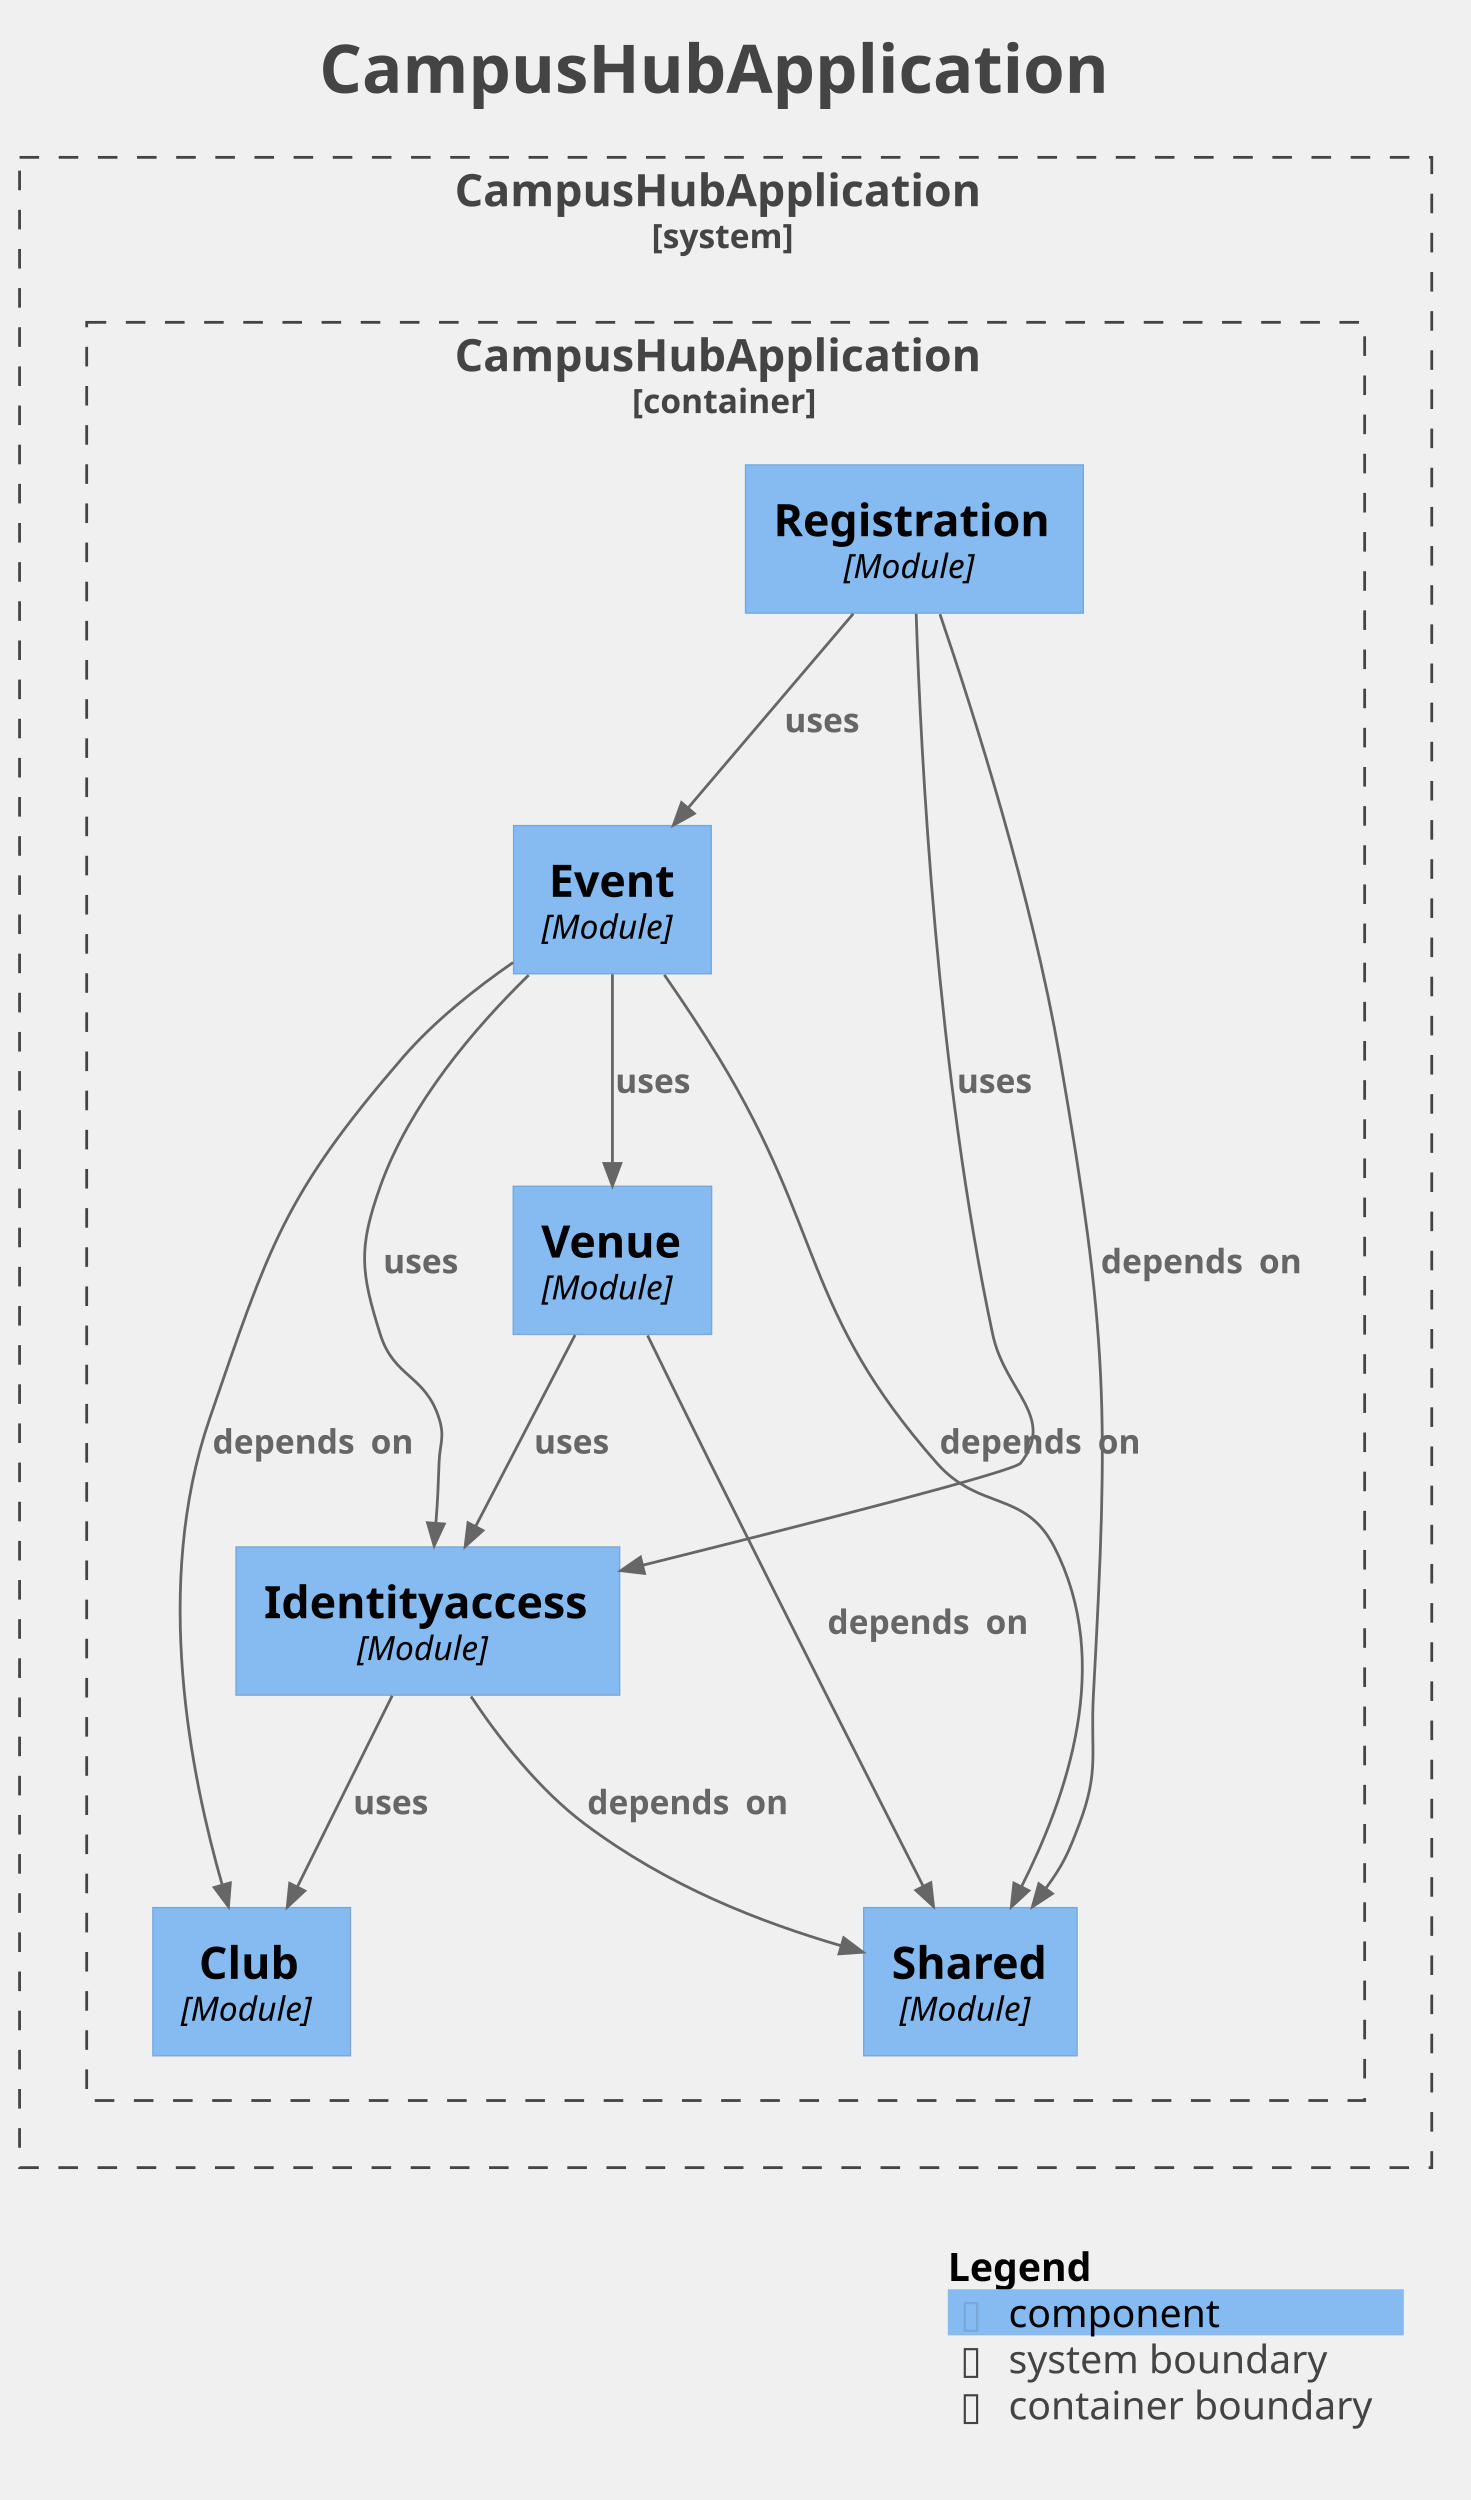
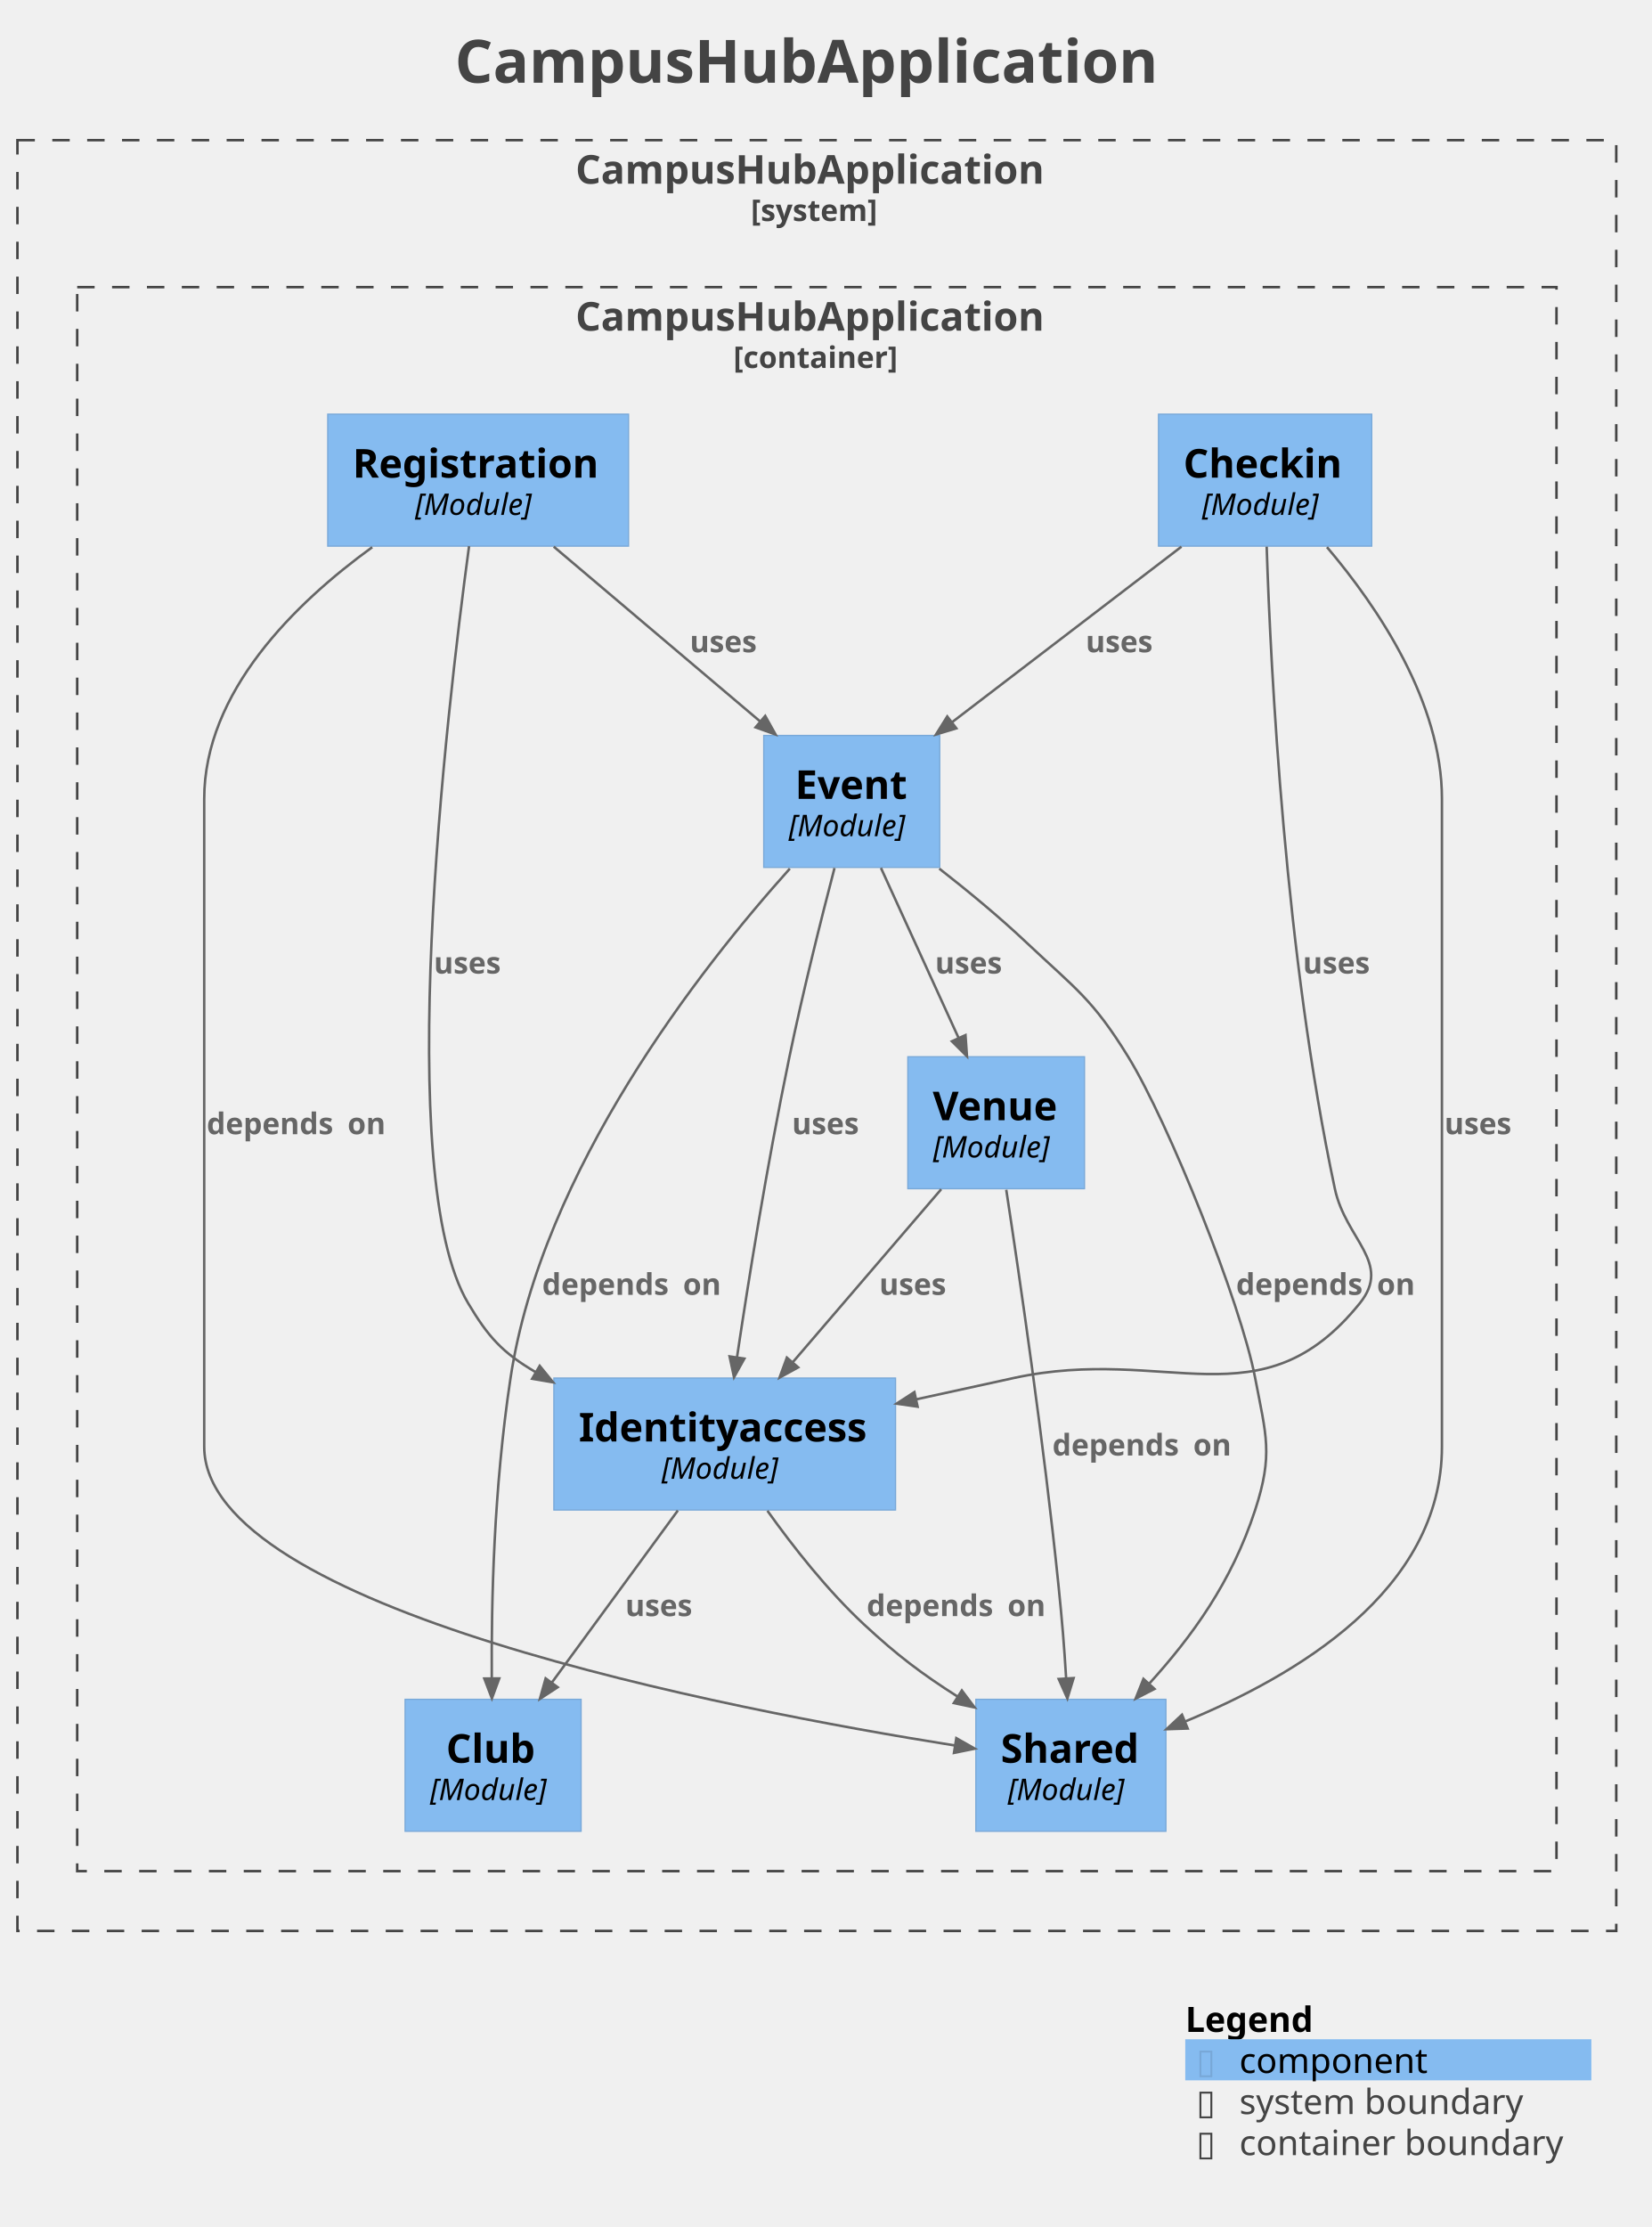
- <svg xmlns="http://www.w3.org/2000/svg" contentStyleType="text/css" data-diagram-type="DESCRIPTION" height="894px" preserveAspectRatio="none" style="width:526px;height:894px;background:#FFFFFF;" version="1.1" viewBox="0 0 526 894" width="526px" zoomAndPan="magnify">
+ <svg xmlns="http://www.w3.org/2000/svg" contentStyleType="text/css" data-diagram-type="DESCRIPTION" height="894px" preserveAspectRatio="none" style="width:663px;height:894px;background:#FFFFFF;" version="1.1" viewBox="0 0 663 894" width="663px" zoomAndPan="magnify">
  <defs />
  <g>
    <g class="title" data-source-line="1">
-       <text fill="#444444" font-family="sans-serif" font-size="24" font-weight="700" lengthAdjust="spacing" textLength="290.695" x="114.152" y="33.203">CampusHubApplication</text>
+       <text fill="#444444" font-family="sans-serif" font-size="24" font-weight="700" lengthAdjust="spacing" textLength="290.695" x="182.652" y="33.203">CampusHubApplication</text>
    </g>
    <g class="cluster" data-qualified-name="CampusHubApplication_boundary" data-source-line="1666" id="ent0001">
-       <rect fill="none" height="718.88" style="stroke:#444444;stroke-width:1;stroke-dasharray:7,7;" width="505" x="7" y="56.266" />
-       <text fill="#444444" font-family="sans-serif" font-size="16" font-weight="700" lengthAdjust="spacing" textLength="193.797" x="162.602" y="73.734">CampusHubApplication</text>
-       <text fill="#444444" font-family="sans-serif" font-size="12" font-weight="700" lengthAdjust="spacing" textLength="52.992" x="233.004" y="88.711">[system]</text>
+       <rect fill="none" height="718.88" style="stroke:#444444;stroke-width:1;stroke-dasharray:7,7;" width="642" x="7" y="56.266" />
+       <text fill="#444444" font-family="sans-serif" font-size="16" font-weight="700" lengthAdjust="spacing" textLength="193.797" x="231.102" y="73.734">CampusHubApplication</text>
+       <text fill="#444444" font-family="sans-serif" font-size="12" font-weight="700" lengthAdjust="spacing" textLength="52.992" x="301.504" y="88.711">[system]</text>
    </g>
    <g class="cluster" data-qualified-name="CampusHubApplication_boundary.CampusHubApplication.CampusHubApplication_boundary" data-source-line="1666" id="ent0002">
-       <rect fill="none" height="635.88" style="stroke:#444444;stroke-width:1;stroke-dasharray:7,7;" width="457" x="31" y="115.266" />
-       <text fill="#444444" font-family="sans-serif" font-size="16" font-weight="700" lengthAdjust="spacing" textLength="193.797" x="162.602" y="132.734">CampusHubApplication</text>
-       <text fill="#444444" font-family="sans-serif" font-size="12" font-weight="700" lengthAdjust="spacing" textLength="67.014" x="225.993" y="147.711">[container]</text>
+       <rect fill="none" height="635.88" style="stroke:#444444;stroke-width:1;stroke-dasharray:7,7;" width="594" x="31" y="115.266" />
+       <text fill="#444444" font-family="sans-serif" font-size="16" font-weight="700" lengthAdjust="spacing" textLength="193.797" x="231.102" y="132.734">CampusHubApplication</text>
+       <text fill="#444444" font-family="sans-serif" font-size="12" font-weight="700" lengthAdjust="spacing" textLength="67.014" x="294.493" y="147.711">[container]</text>
    </g>
-     <g class="entity" data-qualified-name="CampusHubApplication_boundary.CampusHubApplication.CampusHubApplication_boundary.CampusHubApplication.CampusHubApplication.Club" data-source-line="78" id="ent0003">
-       <rect fill="#85BBF0" height="52.977" style="stroke:#78A8D8;stroke-width:0.5;" width="70.666" x="54.67" y="682.166" />
-       <text fill="#000000" font-family="sans-serif" font-size="16" font-weight="700" lengthAdjust="spacing" textLength="37.711" x="71.147" y="707.634">Club</text>
-       <text fill="#000000" font-family="sans-serif" font-size="12" font-style="italic" lengthAdjust="spacing" textLength="50.666" x="64.67" y="722.611">[Module]</text>
+     <g class="entity" data-qualified-name="CampusHubApplication_boundary.CampusHubApplication.CampusHubApplication_boundary.CampusHubApplication.CampusHubApplication.Registration" data-source-line="78" id="ent0003">
+       <rect fill="#85BBF0" height="52.977" style="stroke:#78A8D8;stroke-width:0.5;" width="120.797" x="131.6" y="166.266" />
+       <text fill="#000000" font-family="sans-serif" font-size="16" font-weight="700" lengthAdjust="spacing" textLength="100.797" x="141.6" y="191.734">Registration</text>
+       <text fill="#000000" font-family="sans-serif" font-size="12" font-style="italic" lengthAdjust="spacing" textLength="50.666" x="166.665" y="206.711">[Module]</text>
    </g>
-     <g class="entity" data-qualified-name="CampusHubApplication_boundary.CampusHubApplication.CampusHubApplication_boundary.CampusHubApplication.CampusHubApplication.Shared" data-source-line="78" id="ent0004">
-       <rect fill="#85BBF0" height="52.977" style="stroke:#78A8D8;stroke-width:0.5;" width="76.305" x="308.85" y="682.166" />
-       <text fill="#000000" font-family="sans-serif" font-size="16" font-weight="700" lengthAdjust="spacing" textLength="56.305" x="318.85" y="707.634">Shared</text>
-       <text fill="#000000" font-family="sans-serif" font-size="12" font-style="italic" lengthAdjust="spacing" textLength="50.666" x="321.669" y="722.611">[Module]</text>
+     <g class="entity" data-qualified-name="CampusHubApplication_boundary.CampusHubApplication.CampusHubApplication_boundary.CampusHubApplication.CampusHubApplication.Club" data-source-line="78" id="ent0004">
+       <rect fill="#85BBF0" height="52.977" style="stroke:#78A8D8;stroke-width:0.5;" width="70.666" x="162.67" y="682.166" />
+       <text fill="#000000" font-family="sans-serif" font-size="16" font-weight="700" lengthAdjust="spacing" textLength="37.711" x="179.148" y="707.634">Club</text>
+       <text fill="#000000" font-family="sans-serif" font-size="12" font-style="italic" lengthAdjust="spacing" textLength="50.666" x="172.67" y="722.611">[Module]</text>
    </g>
-     <g class="entity" data-qualified-name="CampusHubApplication_boundary.CampusHubApplication.CampusHubApplication_boundary.CampusHubApplication.CampusHubApplication.Identityaccess" data-source-line="78" id="ent0005">
-       <rect fill="#85BBF0" height="52.977" style="stroke:#78A8D8;stroke-width:0.5;" width="137.195" x="84.4" y="553.196" />
-       <text fill="#000000" font-family="sans-serif" font-size="16" font-weight="700" lengthAdjust="spacing" textLength="117.195" x="94.4" y="578.664">Identityaccess</text>
-       <text fill="#000000" font-family="sans-serif" font-size="12" font-style="italic" lengthAdjust="spacing" textLength="50.666" x="127.665" y="593.641">[Module]</text>
+     <g class="entity" data-qualified-name="CampusHubApplication_boundary.CampusHubApplication.CampusHubApplication_boundary.CampusHubApplication.CampusHubApplication.Shared" data-source-line="78" id="ent0005">
+       <rect fill="#85BBF0" height="52.977" style="stroke:#78A8D8;stroke-width:0.5;" width="76.305" x="391.85" y="682.166" />
+       <text fill="#000000" font-family="sans-serif" font-size="16" font-weight="700" lengthAdjust="spacing" textLength="56.305" x="401.85" y="707.634">Shared</text>
+       <text fill="#000000" font-family="sans-serif" font-size="12" font-style="italic" lengthAdjust="spacing" textLength="50.666" x="404.669" y="722.611">[Module]</text>
    </g>
-     <g class="entity" data-qualified-name="CampusHubApplication_boundary.CampusHubApplication.CampusHubApplication_boundary.CampusHubApplication.CampusHubApplication.Venue" data-source-line="78" id="ent0006">
-       <rect fill="#85BBF0" height="52.977" style="stroke:#78A8D8;stroke-width:0.5;" width="70.945" x="183.53" y="424.216" />
-       <text fill="#000000" font-family="sans-serif" font-size="16" font-weight="700" lengthAdjust="spacing" textLength="50.945" x="193.53" y="449.684">Venue</text>
-       <text fill="#000000" font-family="sans-serif" font-size="12" font-style="italic" lengthAdjust="spacing" textLength="50.666" x="193.67" y="464.661">[Module]</text>
+     <g class="entity" data-qualified-name="CampusHubApplication_boundary.CampusHubApplication.CampusHubApplication_boundary.CampusHubApplication.CampusHubApplication.Identityaccess" data-source-line="78" id="ent0006">
+       <rect fill="#85BBF0" height="52.977" style="stroke:#78A8D8;stroke-width:0.5;" width="137.195" x="222.4" y="553.196" />
+       <text fill="#000000" font-family="sans-serif" font-size="16" font-weight="700" lengthAdjust="spacing" textLength="117.195" x="232.4" y="578.664">Identityaccess</text>
+       <text fill="#000000" font-family="sans-serif" font-size="12" font-style="italic" lengthAdjust="spacing" textLength="50.666" x="265.665" y="593.641">[Module]</text>
    </g>
-     <g class="entity" data-qualified-name="CampusHubApplication_boundary.CampusHubApplication.CampusHubApplication_boundary.CampusHubApplication.CampusHubApplication.Event" data-source-line="78" id="ent0007">
-       <rect fill="#85BBF0" height="52.977" style="stroke:#78A8D8;stroke-width:0.5;" width="70.666" x="183.67" y="295.236" />
-       <text fill="#000000" font-family="sans-serif" font-size="16" font-weight="700" lengthAdjust="spacing" textLength="45.469" x="196.269" y="320.704">Event</text>
-       <text fill="#000000" font-family="sans-serif" font-size="12" font-style="italic" lengthAdjust="spacing" textLength="50.666" x="193.67" y="335.681">[Module]</text>
+     <g class="entity" data-qualified-name="CampusHubApplication_boundary.CampusHubApplication.CampusHubApplication_boundary.CampusHubApplication.CampusHubApplication.Venue" data-source-line="78" id="ent0007">
+       <rect fill="#85BBF0" height="52.977" style="stroke:#78A8D8;stroke-width:0.5;" width="70.945" x="364.53" y="424.216" />
+       <text fill="#000000" font-family="sans-serif" font-size="16" font-weight="700" lengthAdjust="spacing" textLength="50.945" x="374.53" y="449.684">Venue</text>
+       <text fill="#000000" font-family="sans-serif" font-size="12" font-style="italic" lengthAdjust="spacing" textLength="50.666" x="374.67" y="464.661">[Module]</text>
    </g>
-     <g class="entity" data-qualified-name="CampusHubApplication_boundary.CampusHubApplication.CampusHubApplication_boundary.CampusHubApplication.CampusHubApplication.Registration" data-source-line="78" id="ent0008">
-       <rect fill="#85BBF0" height="52.977" style="stroke:#78A8D8;stroke-width:0.5;" width="120.797" x="266.6" y="166.266" />
-       <text fill="#000000" font-family="sans-serif" font-size="16" font-weight="700" lengthAdjust="spacing" textLength="100.797" x="276.6" y="191.734">Registration</text>
-       <text fill="#000000" font-family="sans-serif" font-size="12" font-style="italic" lengthAdjust="spacing" textLength="50.666" x="301.665" y="206.711">[Module]</text>
+     <g class="entity" data-qualified-name="CampusHubApplication_boundary.CampusHubApplication.CampusHubApplication_boundary.CampusHubApplication.CampusHubApplication.Event" data-source-line="78" id="ent0008">
+       <rect fill="#85BBF0" height="52.977" style="stroke:#78A8D8;stroke-width:0.5;" width="70.666" x="306.67" y="295.236" />
+       <text fill="#000000" font-family="sans-serif" font-size="16" font-weight="700" lengthAdjust="spacing" textLength="45.469" x="319.269" y="320.704">Event</text>
+       <text fill="#000000" font-family="sans-serif" font-size="12" font-style="italic" lengthAdjust="spacing" textLength="50.666" x="316.67" y="335.681">[Module]</text>
    </g>
-     <g class="link" data-entity-1="ent0005" data-entity-2="ent0004" data-link-type="dependency" data-source-line="1779" id="lnk9">
-       <path d="M168.43,606.646 C178.43,621.616 192.61,639.856 209,652.166 C238.94,674.656 271.555,687.219 300.875,695.839" fill="none" id="CampusHubApplication.CampusHubApplication.Identityaccess-to-CampusHubApplication.CampusHubApplication.Shared" style="stroke:#666666;stroke-width:1;" />
-       <polygon fill="#666666" points="308.55,698.096,301.721,692.961,300.029,698.717,308.55,698.096" style="stroke:#666666;stroke-width:1;stroke-linejoin:miter;stroke-miterlimit:10;" />
-       <text fill="#666666" font-family="sans-serif" font-size="12" font-weight="700" lengthAdjust="spacing" textLength="52.582" x="210" y="648.767">depends</text>
-       <text fill="#666666" font-family="sans-serif" font-size="12" font-weight="700" lengthAdjust="spacing" textLength="3.955" x="262.582" y="648.767"> </text>
-       <text fill="#666666" font-family="sans-serif" font-size="12" font-weight="700" lengthAdjust="spacing" textLength="15.545" x="266.537" y="648.767">on</text>
+     <g class="entity" data-qualified-name="CampusHubApplication_boundary.CampusHubApplication.CampusHubApplication_boundary.CampusHubApplication.CampusHubApplication.Checkin" data-source-line="78" id="ent0009">
+       <rect fill="#85BBF0" height="52.977" style="stroke:#78A8D8;stroke-width:0.5;" width="85.633" x="465.18" y="166.266" />
+       <text fill="#000000" font-family="sans-serif" font-size="16" font-weight="700" lengthAdjust="spacing" textLength="65.633" x="475.18" y="191.734">Checkin</text>
+       <text fill="#000000" font-family="sans-serif" font-size="12" font-style="italic" lengthAdjust="spacing" textLength="50.666" x="482.663" y="206.711">[Module]</text>
    </g>
-     <g class="link" data-entity-1="ent0005" data-entity-2="ent0003" data-link-type="dependency" data-source-line="1779" id="lnk10">
-       <path d="M140.25,606.376 C129.32,628.406 117.206,652.819 106.286,674.829" fill="none" id="CampusHubApplication.CampusHubApplication.Identityaccess-to-CampusHubApplication.CampusHubApplication.Club" style="stroke:#666666;stroke-width:1;" />
-       <polygon fill="#666666" points="102.73,681.996,108.973,676.163,103.598,673.496,102.73,681.996" style="stroke:#666666;stroke-width:1;stroke-linejoin:miter;stroke-miterlimit:10;" />
-       <text fill="#666666" font-family="sans-serif" font-size="12" font-weight="700" lengthAdjust="spacing" textLength="28.482" x="126.27" y="648.767">uses</text>
+     <g class="link" data-entity-1="ent0009" data-entity-2="ent0008" data-link-type="dependency" data-source-line="1779" id="lnk10">
+       <path d="M474.41,219.446 C445.7,241.406 410.954,267.985 382.184,289.995" fill="none" id="CampusHubApplication.CampusHubApplication.Checkin-to-CampusHubApplication.CampusHubApplication.Event" style="stroke:#666666;stroke-width:1;" />
+       <polygon fill="#666666" points="375.83,294.856,384.007,292.377,380.361,287.612,375.83,294.856" style="stroke:#666666;stroke-width:1;stroke-linejoin:miter;stroke-miterlimit:10;" />
+       <text fill="#666666" font-family="sans-serif" font-size="12" font-weight="700" lengthAdjust="spacing" textLength="28.482" x="435.94" y="261.837">uses</text>
    </g>
-     <g class="link" data-entity-1="ent0006" data-entity-2="ent0004" data-link-type="dependency" data-source-line="1779" id="lnk11">
-       <path d="M231.56,477.546 C238.2,491.156 246.5,508.096 254,523.196 C282.17,579.886 312.077,638.953 330.187,674.603" fill="none" id="CampusHubApplication.CampusHubApplication.Venue-to-CampusHubApplication.CampusHubApplication.Shared" style="stroke:#666666;stroke-width:1;" />
-       <polygon fill="#666666" points="333.81,681.736,332.861,673.244,327.512,675.962,333.81,681.736" style="stroke:#666666;stroke-width:1;stroke-linejoin:miter;stroke-miterlimit:10;" />
-       <text fill="#666666" font-family="sans-serif" font-size="12" font-weight="700" lengthAdjust="spacing" textLength="52.582" x="295.89" y="584.287">depends</text>
-       <text fill="#666666" font-family="sans-serif" font-size="12" font-weight="700" lengthAdjust="spacing" textLength="3.955" x="348.472" y="584.287"> </text>
-       <text fill="#666666" font-family="sans-serif" font-size="12" font-weight="700" lengthAdjust="spacing" textLength="15.545" x="352.427" y="584.287">on</text>
+     <g class="link" data-entity-1="ent0009" data-entity-2="ent0005" data-link-type="dependency" data-source-line="1779" id="lnk11">
+       <path d="M532.83,219.636 C553.31,243.786 579,281.836 579,320.726 C579,320.726 579,320.726 579,580.686 C579,638.796 519.913,672.87 475.763,691.12" fill="none" id="CampusHubApplication.CampusHubApplication.Checkin-to-CampusHubApplication.CampusHubApplication.Shared" style="stroke:#666666;stroke-width:1;" />
+       <polygon fill="#666666" points="468.37,694.176,476.909,693.892,474.617,688.347,468.37,694.176" style="stroke:#666666;stroke-width:1;stroke-linejoin:miter;stroke-miterlimit:10;" />
+       <text fill="#666666" font-family="sans-serif" font-size="12" font-weight="700" lengthAdjust="spacing" textLength="28.482" x="580" y="455.307">uses</text>
    </g>
-     <g class="link" data-entity-1="ent0006" data-entity-2="ent0005" data-link-type="dependency" data-source-line="1779" id="lnk12">
-       <path d="M205.64,477.396 C194.19,499.426 181.468,523.907 170.028,545.927" fill="none" id="CampusHubApplication.CampusHubApplication.Venue-to-CampusHubApplication.CampusHubApplication.Identityaccess" style="stroke:#666666;stroke-width:1;" />
-       <polygon fill="#666666" points="166.34,553.026,172.69,547.31,167.366,544.543,166.34,553.026" style="stroke:#666666;stroke-width:1;stroke-linejoin:miter;stroke-miterlimit:10;" />
-       <text fill="#666666" font-family="sans-serif" font-size="12" font-weight="700" lengthAdjust="spacing" textLength="28.482" x="190.95" y="519.797">uses</text>
+     <g class="link" data-entity-1="ent0009" data-entity-2="ent0006" data-link-type="dependency" data-source-line="1779" id="lnk12">
+       <path d="M508.62,219.456 C510.26,269.566 516.04,383.616 536,477.196 C540.36,497.656 559.14,506.916 546,523.196 C506.3,572.366 468.75,539.746 407,553.196 C391.79,556.506 383.274,558.372 367.814,561.762" fill="none" id="CampusHubApplication.CampusHubApplication.Checkin-to-CampusHubApplication.CampusHubApplication.Identityaccess" style="stroke:#666666;stroke-width:1;" />
+       <polygon fill="#666666" points="360,563.476,368.457,564.692,367.172,558.832,360,563.476" style="stroke:#666666;stroke-width:1;stroke-linejoin:miter;stroke-miterlimit:10;" />
+       <text fill="#666666" font-family="sans-serif" font-size="12" font-weight="700" lengthAdjust="spacing" textLength="28.482" x="523.16" y="390.817">uses</text>
    </g>
-     <g class="link" data-entity-1="ent0007" data-entity-2="ent0003" data-link-type="dependency" data-source-line="1779" id="lnk13">
-       <path d="M183.49,344.176 C170.01,353.476 155.22,365.226 144,378.216 C101.5,427.406 96.17,445.726 75,507.196 C54.37,567.086 68.33,635.124 79.49,674.134" fill="none" id="CampusHubApplication.CampusHubApplication.Event-to-CampusHubApplication.CampusHubApplication.Club" style="stroke:#666666;stroke-width:1;" />
-       <polygon fill="#666666" points="81.69,681.826,82.374,673.309,76.605,674.959,81.69,681.826" style="stroke:#666666;stroke-width:1;stroke-linejoin:miter;stroke-miterlimit:10;" />
-       <text fill="#666666" font-family="sans-serif" font-size="12" font-weight="700" lengthAdjust="spacing" textLength="52.582" x="76" y="519.797">depends</text>
-       <text fill="#666666" font-family="sans-serif" font-size="12" font-weight="700" lengthAdjust="spacing" textLength="3.955" x="128.582" y="519.797"> </text>
-       <text fill="#666666" font-family="sans-serif" font-size="12" font-weight="700" lengthAdjust="spacing" textLength="15.545" x="132.537" y="519.797">on</text>
+     <g class="link" data-entity-1="ent0003" data-entity-2="ent0005" data-link-type="dependency" data-source-line="1779" id="lnk13">
+       <path d="M149.47,219.656 C118.52,242.106 82,277.706 82,320.726 C82,320.726 82,320.726 82,580.686 C82,645.956 292.919,686.298 383.529,700.718" fill="none" id="CampusHubApplication.CampusHubApplication.Registration-to-CampusHubApplication.CampusHubApplication.Shared" style="stroke:#666666;stroke-width:1;" />
+       <polygon fill="#666666" points="391.43,701.976,384.001,697.756,383.058,703.681,391.43,701.976" style="stroke:#666666;stroke-width:1;stroke-linejoin:miter;stroke-miterlimit:10;" />
+       <text fill="#666666" font-family="sans-serif" font-size="12" font-weight="700" lengthAdjust="spacing" textLength="52.582" x="83" y="455.307">depends</text>
+       <text fill="#666666" font-family="sans-serif" font-size="12" font-weight="700" lengthAdjust="spacing" textLength="3.955" x="135.582" y="455.307"> </text>
+       <text fill="#666666" font-family="sans-serif" font-size="12" font-weight="700" lengthAdjust="spacing" textLength="15.545" x="139.537" y="455.307">on</text>
    </g>
-     <g class="link" data-entity-1="ent0007" data-entity-2="ent0004" data-link-type="dependency" data-source-line="1779" id="lnk14">
-       <path d="M237.56,348.596 C243.94,357.806 250.99,368.346 257,378.216 C295.06,440.706 286.64,468.286 335,523.196 C350.16,540.406 366.5,532.796 377,553.196 C398.44,594.846 381.286,642.869 365.246,674.749" fill="none" id="CampusHubApplication.CampusHubApplication.Event-to-CampusHubApplication.CampusHubApplication.Shared" style="stroke:#666666;stroke-width:1;" />
-       <polygon fill="#666666" points="361.65,681.896,367.925,676.098,362.566,673.401,361.65,681.896" style="stroke:#666666;stroke-width:1;stroke-linejoin:miter;stroke-miterlimit:10;" />
-       <text fill="#666666" font-family="sans-serif" font-size="12" font-weight="700" lengthAdjust="spacing" textLength="52.582" x="336" y="519.797">depends</text>
-       <text fill="#666666" font-family="sans-serif" font-size="12" font-weight="700" lengthAdjust="spacing" textLength="3.955" x="388.582" y="519.797"> </text>
-       <text fill="#666666" font-family="sans-serif" font-size="12" font-weight="700" lengthAdjust="spacing" textLength="15.545" x="392.537" y="519.797">on</text>
+     <g class="link" data-entity-1="ent0003" data-entity-2="ent0008" data-link-type="dependency" data-source-line="1779" id="lnk14">
+       <path d="M222.35,219.446 C248.29,241.406 279.324,267.677 305.324,289.687" fill="none" id="CampusHubApplication.CampusHubApplication.Registration-to-CampusHubApplication.CampusHubApplication.Event" style="stroke:#666666;stroke-width:1;" />
+       <polygon fill="#666666" points="311.43,294.856,307.262,287.397,303.386,291.976,311.43,294.856" style="stroke:#666666;stroke-width:1;stroke-linejoin:miter;stroke-miterlimit:10;" />
+       <text fill="#666666" font-family="sans-serif" font-size="12" font-weight="700" lengthAdjust="spacing" textLength="28.482" x="276.98" y="261.837">uses</text>
    </g>
-     <g class="link" data-entity-1="ent0007" data-entity-2="ent0006" data-link-type="dependency" data-source-line="1779" id="lnk15">
-       <path d="M219,348.426 C219,370.456 219,394.026 219,416.046" fill="none" id="CampusHubApplication.CampusHubApplication.Event-to-CampusHubApplication.CampusHubApplication.Venue" style="stroke:#666666;stroke-width:1;" />
-       <polygon fill="#666666" points="219,424.046,222,416.046,216,416.046,219,424.046" style="stroke:#666666;stroke-width:1;stroke-linejoin:miter;stroke-miterlimit:10;" />
-       <text fill="#666666" font-family="sans-serif" font-size="12" font-weight="700" lengthAdjust="spacing" textLength="28.482" x="220" y="390.817">uses</text>
+     <g class="link" data-entity-1="ent0003" data-entity-2="ent0006" data-link-type="dependency" data-source-line="1779" id="lnk15">
+       <path d="M188.35,219.256 C179.1,287.446 157.57,472.246 188,523.196 C196.02,536.616 201.622,542.962 215.202,550.891" fill="none" id="CampusHubApplication.CampusHubApplication.Registration-to-CampusHubApplication.CampusHubApplication.Identityaccess" style="stroke:#666666;stroke-width:1;" />
+       <polygon fill="#666666" points="222.11,554.926,216.714,548.301,213.689,553.482,222.11,554.926" style="stroke:#666666;stroke-width:1;stroke-linejoin:miter;stroke-miterlimit:10;" />
+       <text fill="#666666" font-family="sans-serif" font-size="12" font-weight="700" lengthAdjust="spacing" textLength="28.482" x="174.19" y="390.817">uses</text>
    </g>
    <g class="link" data-entity-1="ent0007" data-entity-2="ent0005" data-link-type="dependency" data-source-line="1779" id="lnk16">
-       <path d="M189.08,348.686 C169.85,367.456 146.56,394.636 136,424.216 C128.09,446.396 128.92,454.736 136,477.196 C140.89,492.716 152.11,491.666 157,507.196 C159.14,513.976 157.26,516.086 157,523.196 C156.65,532.846 156.578,535.449 155.868,544.759" fill="none" id="CampusHubApplication.CampusHubApplication.Event-to-CampusHubApplication.CampusHubApplication.Identityaccess" style="stroke:#666666;stroke-width:1;" />
-       <polygon fill="#666666" points="155.26,552.736,158.86,544.987,152.877,544.531,155.26,552.736" style="stroke:#666666;stroke-width:1;stroke-linejoin:miter;stroke-miterlimit:10;" />
-       <text fill="#666666" font-family="sans-serif" font-size="12" font-weight="700" lengthAdjust="spacing" textLength="28.482" x="137" y="455.307">uses</text>
+       <path d="M404.05,477.606 C409.5,513.246 419.18,579.426 425,636.166 C426.55,651.266 427.267,660.231 428.107,673.831" fill="none" id="CampusHubApplication.CampusHubApplication.Venue-to-CampusHubApplication.CampusHubApplication.Shared" style="stroke:#666666;stroke-width:1;" />
+       <polygon fill="#666666" points="428.6,681.816,431.101,673.646,425.113,674.016,428.6,681.816" style="stroke:#666666;stroke-width:1;stroke-linejoin:miter;stroke-miterlimit:10;" />
+       <text fill="#666666" font-family="sans-serif" font-size="12" font-weight="700" lengthAdjust="spacing" textLength="52.582" x="422.58" y="584.287">depends</text>
+       <text fill="#666666" font-family="sans-serif" font-size="12" font-weight="700" lengthAdjust="spacing" textLength="3.955" x="475.162" y="584.287"> </text>
+       <text fill="#666666" font-family="sans-serif" font-size="12" font-weight="700" lengthAdjust="spacing" textLength="15.545" x="479.117" y="584.287">on</text>
    </g>
-     <g class="link" data-entity-1="ent0008" data-entity-2="ent0004" data-link-type="dependency" data-source-line="1779" id="lnk17">
-       <path d="M336.13,219.626 C348.17,254.966 369,320.516 379,378.216 C396.33,478.176 396.49,504.866 391,606.166 C389.89,626.706 393.25,632.926 386,652.166 C382.05,662.636 380.389,666.516 373.909,675.386" fill="none" id="CampusHubApplication.CampusHubApplication.Registration-to-CampusHubApplication.CampusHubApplication.Shared" style="stroke:#666666;stroke-width:1;" />
-       <polygon fill="#666666" points="369.19,681.846,376.332,677.155,371.487,673.616,369.19,681.846" style="stroke:#666666;stroke-width:1;stroke-linejoin:miter;stroke-miterlimit:10;" />
-       <text fill="#666666" font-family="sans-serif" font-size="12" font-weight="700" lengthAdjust="spacing" textLength="52.582" x="393.65" y="455.307">depends</text>
-       <text fill="#666666" font-family="sans-serif" font-size="12" font-weight="700" lengthAdjust="spacing" textLength="3.955" x="446.232" y="455.307"> </text>
-       <text fill="#666666" font-family="sans-serif" font-size="12" font-weight="700" lengthAdjust="spacing" textLength="15.545" x="450.187" y="455.307">on</text>
+     <g class="link" data-entity-1="ent0007" data-entity-2="ent0006" data-link-type="dependency" data-source-line="1779" id="lnk17">
+       <path d="M377.94,477.396 C359.03,499.426 337.142,524.936 318.232,546.956" fill="none" id="CampusHubApplication.CampusHubApplication.Venue-to-CampusHubApplication.CampusHubApplication.Identityaccess" style="stroke:#666666;stroke-width:1;" />
+       <polygon fill="#666666" points="313.02,553.026,320.508,548.911,315.956,545.002,313.02,553.026" style="stroke:#666666;stroke-width:1;stroke-linejoin:miter;stroke-miterlimit:10;" />
+       <text fill="#666666" font-family="sans-serif" font-size="12" font-weight="700" lengthAdjust="spacing" textLength="28.482" x="353.03" y="519.797">uses</text>
    </g>
-     <g class="link" data-entity-1="ent0008" data-entity-2="ent0007" data-link-type="dependency" data-source-line="1779" id="lnk18">
-       <path d="M305.14,219.446 C286.41,241.476 264.735,266.963 246.005,288.973" fill="none" id="CampusHubApplication.CampusHubApplication.Registration-to-CampusHubApplication.CampusHubApplication.Event" style="stroke:#666666;stroke-width:1;" />
-       <polygon fill="#666666" points="240.82,295.066,248.289,290.917,243.72,287.029,240.82,295.066" style="stroke:#666666;stroke-width:1;stroke-linejoin:miter;stroke-miterlimit:10;" />
-       <text fill="#666666" font-family="sans-serif" font-size="12" font-weight="700" lengthAdjust="spacing" textLength="28.482" x="280.47" y="261.837">uses</text>
+     <g class="link" data-entity-1="ent0008" data-entity-2="ent0004" data-link-type="dependency" data-source-line="1779" id="lnk18">
+       <path d="M317.16,348.696 C281.22,388.726 217.64,469.666 205,553.196 C198.21,598.046 197.281,642.996 197.471,673.806" fill="none" id="CampusHubApplication.CampusHubApplication.Event-to-CampusHubApplication.CampusHubApplication.Club" style="stroke:#666666;stroke-width:1;" />
+       <polygon fill="#666666" points="197.52,681.806,200.471,673.787,194.471,673.824,197.52,681.806" style="stroke:#666666;stroke-width:1;stroke-linejoin:miter;stroke-miterlimit:10;" />
+       <text fill="#666666" font-family="sans-serif" font-size="12" font-weight="700" lengthAdjust="spacing" textLength="52.582" x="217.7" y="519.797">depends</text>
+       <text fill="#666666" font-family="sans-serif" font-size="12" font-weight="700" lengthAdjust="spacing" textLength="3.955" x="270.282" y="519.797"> </text>
+       <text fill="#666666" font-family="sans-serif" font-size="12" font-weight="700" lengthAdjust="spacing" textLength="15.545" x="274.237" y="519.797">on</text>
    </g>
    <g class="link" data-entity-1="ent0008" data-entity-2="ent0005" data-link-type="dependency" data-source-line="1779" id="lnk19">
-       <path d="M327.62,219.456 C329.26,269.566 335.04,383.616 355,477.196 C359.36,497.656 377.78,506.636 365,523.196 C362.71,526.156 290.753,544.541 229.753,559.741" fill="none" id="CampusHubApplication.CampusHubApplication.Registration-to-CampusHubApplication.CampusHubApplication.Identityaccess" style="stroke:#666666;stroke-width:1;" />
-       <polygon fill="#666666" points="221.99,561.676,230.478,562.652,229.027,556.83,221.99,561.676" style="stroke:#666666;stroke-width:1;stroke-linejoin:miter;stroke-miterlimit:10;" />
-       <text fill="#666666" font-family="sans-serif" font-size="12" font-weight="700" lengthAdjust="spacing" textLength="28.482" x="342.16" y="390.817">uses</text>
+       <path d="M377.16,348.686 C388.62,357.636 401.17,367.996 412,378.216 C431.92,397.016 438.63,400.906 453,424.216 C469.17,450.456 498.23,522.916 504,553.196 C508.41,576.326 511.29,583.786 504,606.166 C494.54,635.196 478.675,656.901 461.365,675.981" fill="none" id="CampusHubApplication.CampusHubApplication.Event-to-CampusHubApplication.CampusHubApplication.Shared" style="stroke:#666666;stroke-width:1;" />
+       <polygon fill="#666666" points="455.99,681.906,463.587,677.996,459.144,673.965,455.99,681.906" style="stroke:#666666;stroke-width:1;stroke-linejoin:miter;stroke-miterlimit:10;" />
+       <text fill="#666666" font-family="sans-serif" font-size="12" font-weight="700" lengthAdjust="spacing" textLength="52.582" x="496.34" y="519.797">depends</text>
+       <text fill="#666666" font-family="sans-serif" font-size="12" font-weight="700" lengthAdjust="spacing" textLength="3.955" x="548.922" y="519.797"> </text>
+       <text fill="#666666" font-family="sans-serif" font-size="12" font-weight="700" lengthAdjust="spacing" textLength="15.545" x="552.877" y="519.797">on</text>
+     </g>
+     <g class="link" data-entity-1="ent0008" data-entity-2="ent0007" data-link-type="dependency" data-source-line="1779" id="lnk20">
+       <path d="M353.74,348.426 C363.8,370.456 374.896,394.749 384.956,416.769" fill="none" id="CampusHubApplication.CampusHubApplication.Event-to-CampusHubApplication.CampusHubApplication.Venue" style="stroke:#666666;stroke-width:1;" />
+       <polygon fill="#666666" points="388.28,424.046,387.684,415.522,382.227,418.016,388.28,424.046" style="stroke:#666666;stroke-width:1;stroke-linejoin:miter;stroke-miterlimit:10;" />
+       <text fill="#666666" font-family="sans-serif" font-size="12" font-weight="700" lengthAdjust="spacing" textLength="28.482" x="375.47" y="390.817">uses</text>
+     </g>
+     <g class="link" data-entity-1="ent0008" data-entity-2="ent0006" data-link-type="dependency" data-source-line="1779" id="lnk21">
+       <path d="M335.09,348.466 C329.75,368.916 322.37,398.276 317,424.216 C307.68,469.216 300.524,514.214 295.924,544.964" fill="none" id="CampusHubApplication.CampusHubApplication.Event-to-CampusHubApplication.CampusHubApplication.Identityaccess" style="stroke:#666666;stroke-width:1;" />
+       <polygon fill="#666666" points="294.74,552.876,298.891,545.408,292.957,544.52,294.74,552.876" style="stroke:#666666;stroke-width:1;stroke-linejoin:miter;stroke-miterlimit:10;" />
+       <text fill="#666666" font-family="sans-serif" font-size="12" font-weight="700" lengthAdjust="spacing" textLength="28.482" x="318" y="455.307">uses</text>
+     </g>
+     <g class="link" data-entity-1="ent0006" data-entity-2="ent0005" data-link-type="dependency" data-source-line="1779" id="lnk22">
+       <path d="M308.15,606.476 C318.42,620.856 332.32,638.556 347,652.166 C360.34,664.546 369.951,671.81 384.611,681.14" fill="none" id="CampusHubApplication.CampusHubApplication.Identityaccess-to-CampusHubApplication.CampusHubApplication.Shared" style="stroke:#666666;stroke-width:1;" />
+       <polygon fill="#666666" points="391.36,685.436,386.222,678.609,383,683.671,391.36,685.436" style="stroke:#666666;stroke-width:1;stroke-linejoin:miter;stroke-miterlimit:10;" />
+       <text fill="#666666" font-family="sans-serif" font-size="12" font-weight="700" lengthAdjust="spacing" textLength="52.582" x="348" y="648.767">depends</text>
+       <text fill="#666666" font-family="sans-serif" font-size="12" font-weight="700" lengthAdjust="spacing" textLength="3.955" x="400.582" y="648.767"> </text>
+       <text fill="#666666" font-family="sans-serif" font-size="12" font-weight="700" lengthAdjust="spacing" textLength="15.545" x="404.537" y="648.767">on</text>
+     </g>
+     <g class="link" data-entity-1="ent0006" data-entity-2="ent0004" data-link-type="dependency" data-source-line="1779" id="lnk23">
+       <path d="M272.18,606.376 C256.04,628.406 237.649,653.533 221.519,675.543" fill="none" id="CampusHubApplication.CampusHubApplication.Identityaccess-to-CampusHubApplication.CampusHubApplication.Club" style="stroke:#666666;stroke-width:1;" />
+       <polygon fill="#666666" points="216.79,681.996,223.939,677.316,219.099,673.77,216.79,681.996" style="stroke:#666666;stroke-width:1;stroke-linejoin:miter;stroke-miterlimit:10;" />
+       <text fill="#666666" font-family="sans-serif" font-size="12" font-weight="700" lengthAdjust="spacing" textLength="28.482" x="251.07" y="648.767">uses</text>
    </g>
    <g class="legend" data-source-line="1576">
-       <rect fill="none" height="16.488" style="stroke:none;stroke-width:1;" width="163.071" x="338.929" y="802.146" />
-       <text fill="#000000" font-family="sans-serif" font-size="14" font-weight="700" lengthAdjust="spacing" textLength="52.254" x="338.929" y="815.681">Legend</text>
-       <text fill="#FFFFFF" font-family="sans-serif" font-size="14" lengthAdjust="spacing" textLength="4.43" x="395.797" y="815.681"> </text>
-       <rect fill="#85BBF0" height="16.488" style="stroke:none;stroke-width:1;" width="163.071" x="338.929" y="818.634" />
-       <text fill="#78A8D8" font-family="sans-serif" font-size="14" lengthAdjust="spacing" textLength="8.429" x="343.358" y="832.169">▯</text>
-       <text fill="#FFFFFF" font-family="sans-serif" font-size="14" lengthAdjust="spacing" textLength="4.43" x="351.787" y="832.169"> </text>
-       <text fill="#000000" font-family="sans-serif" font-size="14" lengthAdjust="spacing" textLength="76.665" x="360.647" y="832.169">component</text>
-       <text fill="#FFFFFF" font-family="sans-serif" font-size="14" lengthAdjust="spacing" textLength="4.43" x="441.741" y="832.169"> </text>
-       <rect fill="none" height="16.488" style="stroke:none;stroke-width:1;" width="163.071" x="338.929" y="835.122" />
-       <text fill="#444444" font-family="sans-serif" font-size="14" lengthAdjust="spacing" textLength="8.429" x="343.358" y="848.657">▯</text>
-       <text fill="#FFFFFF" font-family="sans-serif" font-size="14" lengthAdjust="spacing" textLength="4.43" x="351.787" y="848.657"> </text>
-       <text fill="#444444" font-family="sans-serif" font-size="14" lengthAdjust="spacing" textLength="116.498" x="360.647" y="848.657">system boundary</text>
-       <text fill="#FFFFFF" font-family="sans-serif" font-size="14" lengthAdjust="spacing" textLength="4.43" x="481.574" y="848.657"> </text>
-       <rect fill="none" height="16.488" style="stroke:none;stroke-width:1;" width="163.071" x="338.929" y="851.611" />
-       <text fill="#444444" font-family="sans-serif" font-size="14" lengthAdjust="spacing" textLength="8.429" x="343.358" y="865.146">▯</text>
-       <text fill="#FFFFFF" font-family="sans-serif" font-size="14" lengthAdjust="spacing" textLength="4.43" x="351.787" y="865.146"> </text>
-       <text fill="#444444" font-family="sans-serif" font-size="14" lengthAdjust="spacing" textLength="132.494" x="360.647" y="865.146">container boundary</text>
-       <text fill="#FFFFFF" font-family="sans-serif" font-size="14" lengthAdjust="spacing" textLength="4.43" x="497.57" y="865.146"> </text>
-       <line style="stroke:none;stroke-width:1;" x1="338.929" x2="502" y1="802.146" y2="802.146" />
-       <line style="stroke:none;stroke-width:1;" x1="338.929" x2="502" y1="818.634" y2="818.634" />
-       <line style="stroke:none;stroke-width:1;" x1="338.929" x2="502" y1="835.122" y2="835.122" />
-       <line style="stroke:none;stroke-width:1;" x1="338.929" x2="502" y1="851.611" y2="851.611" />
-       <line style="stroke:none;stroke-width:1;" x1="338.929" x2="502" y1="868.099" y2="868.099" />
-       <line style="stroke:none;stroke-width:1;" x1="338.929" x2="338.929" y1="802.146" y2="868.099" />
-       <line style="stroke:none;stroke-width:1;" x1="502" x2="502" y1="802.146" y2="868.099" />
+       <rect fill="none" height="16.488" style="stroke:none;stroke-width:1;" width="163.071" x="475.929" y="802.146" />
+       <text fill="#000000" font-family="sans-serif" font-size="14" font-weight="700" lengthAdjust="spacing" textLength="52.254" x="475.929" y="815.681">Legend</text>
+       <text fill="#FFFFFF" font-family="sans-serif" font-size="14" lengthAdjust="spacing" textLength="4.43" x="532.797" y="815.681"> </text>
+       <rect fill="#85BBF0" height="16.488" style="stroke:none;stroke-width:1;" width="163.071" x="475.929" y="818.634" />
+       <text fill="#78A8D8" font-family="sans-serif" font-size="14" lengthAdjust="spacing" textLength="8.429" x="480.358" y="832.169">▯</text>
+       <text fill="#FFFFFF" font-family="sans-serif" font-size="14" lengthAdjust="spacing" textLength="4.43" x="488.787" y="832.169"> </text>
+       <text fill="#000000" font-family="sans-serif" font-size="14" lengthAdjust="spacing" textLength="76.665" x="497.647" y="832.169">component</text>
+       <text fill="#FFFFFF" font-family="sans-serif" font-size="14" lengthAdjust="spacing" textLength="4.43" x="578.741" y="832.169"> </text>
+       <rect fill="none" height="16.488" style="stroke:none;stroke-width:1;" width="163.071" x="475.929" y="835.122" />
+       <text fill="#444444" font-family="sans-serif" font-size="14" lengthAdjust="spacing" textLength="8.429" x="480.358" y="848.657">▯</text>
+       <text fill="#FFFFFF" font-family="sans-serif" font-size="14" lengthAdjust="spacing" textLength="4.43" x="488.787" y="848.657"> </text>
+       <text fill="#444444" font-family="sans-serif" font-size="14" lengthAdjust="spacing" textLength="116.498" x="497.647" y="848.657">system boundary</text>
+       <text fill="#FFFFFF" font-family="sans-serif" font-size="14" lengthAdjust="spacing" textLength="4.43" x="618.574" y="848.657"> </text>
+       <rect fill="none" height="16.488" style="stroke:none;stroke-width:1;" width="163.071" x="475.929" y="851.611" />
+       <text fill="#444444" font-family="sans-serif" font-size="14" lengthAdjust="spacing" textLength="8.429" x="480.358" y="865.146">▯</text>
+       <text fill="#FFFFFF" font-family="sans-serif" font-size="14" lengthAdjust="spacing" textLength="4.43" x="488.787" y="865.146"> </text>
+       <text fill="#444444" font-family="sans-serif" font-size="14" lengthAdjust="spacing" textLength="132.494" x="497.647" y="865.146">container boundary</text>
+       <text fill="#FFFFFF" font-family="sans-serif" font-size="14" lengthAdjust="spacing" textLength="4.43" x="634.57" y="865.146"> </text>
+       <line style="stroke:none;stroke-width:1;" x1="475.929" x2="639" y1="802.146" y2="802.146" />
+       <line style="stroke:none;stroke-width:1;" x1="475.929" x2="639" y1="818.634" y2="818.634" />
+       <line style="stroke:none;stroke-width:1;" x1="475.929" x2="639" y1="835.122" y2="835.122" />
+       <line style="stroke:none;stroke-width:1;" x1="475.929" x2="639" y1="851.611" y2="851.611" />
+       <line style="stroke:none;stroke-width:1;" x1="475.929" x2="639" y1="868.099" y2="868.099" />
+       <line style="stroke:none;stroke-width:1;" x1="475.929" x2="475.929" y1="802.146" y2="868.099" />
+       <line style="stroke:none;stroke-width:1;" x1="639" x2="639" y1="802.146" y2="868.099" />
    </g>
  </g>
</svg>
